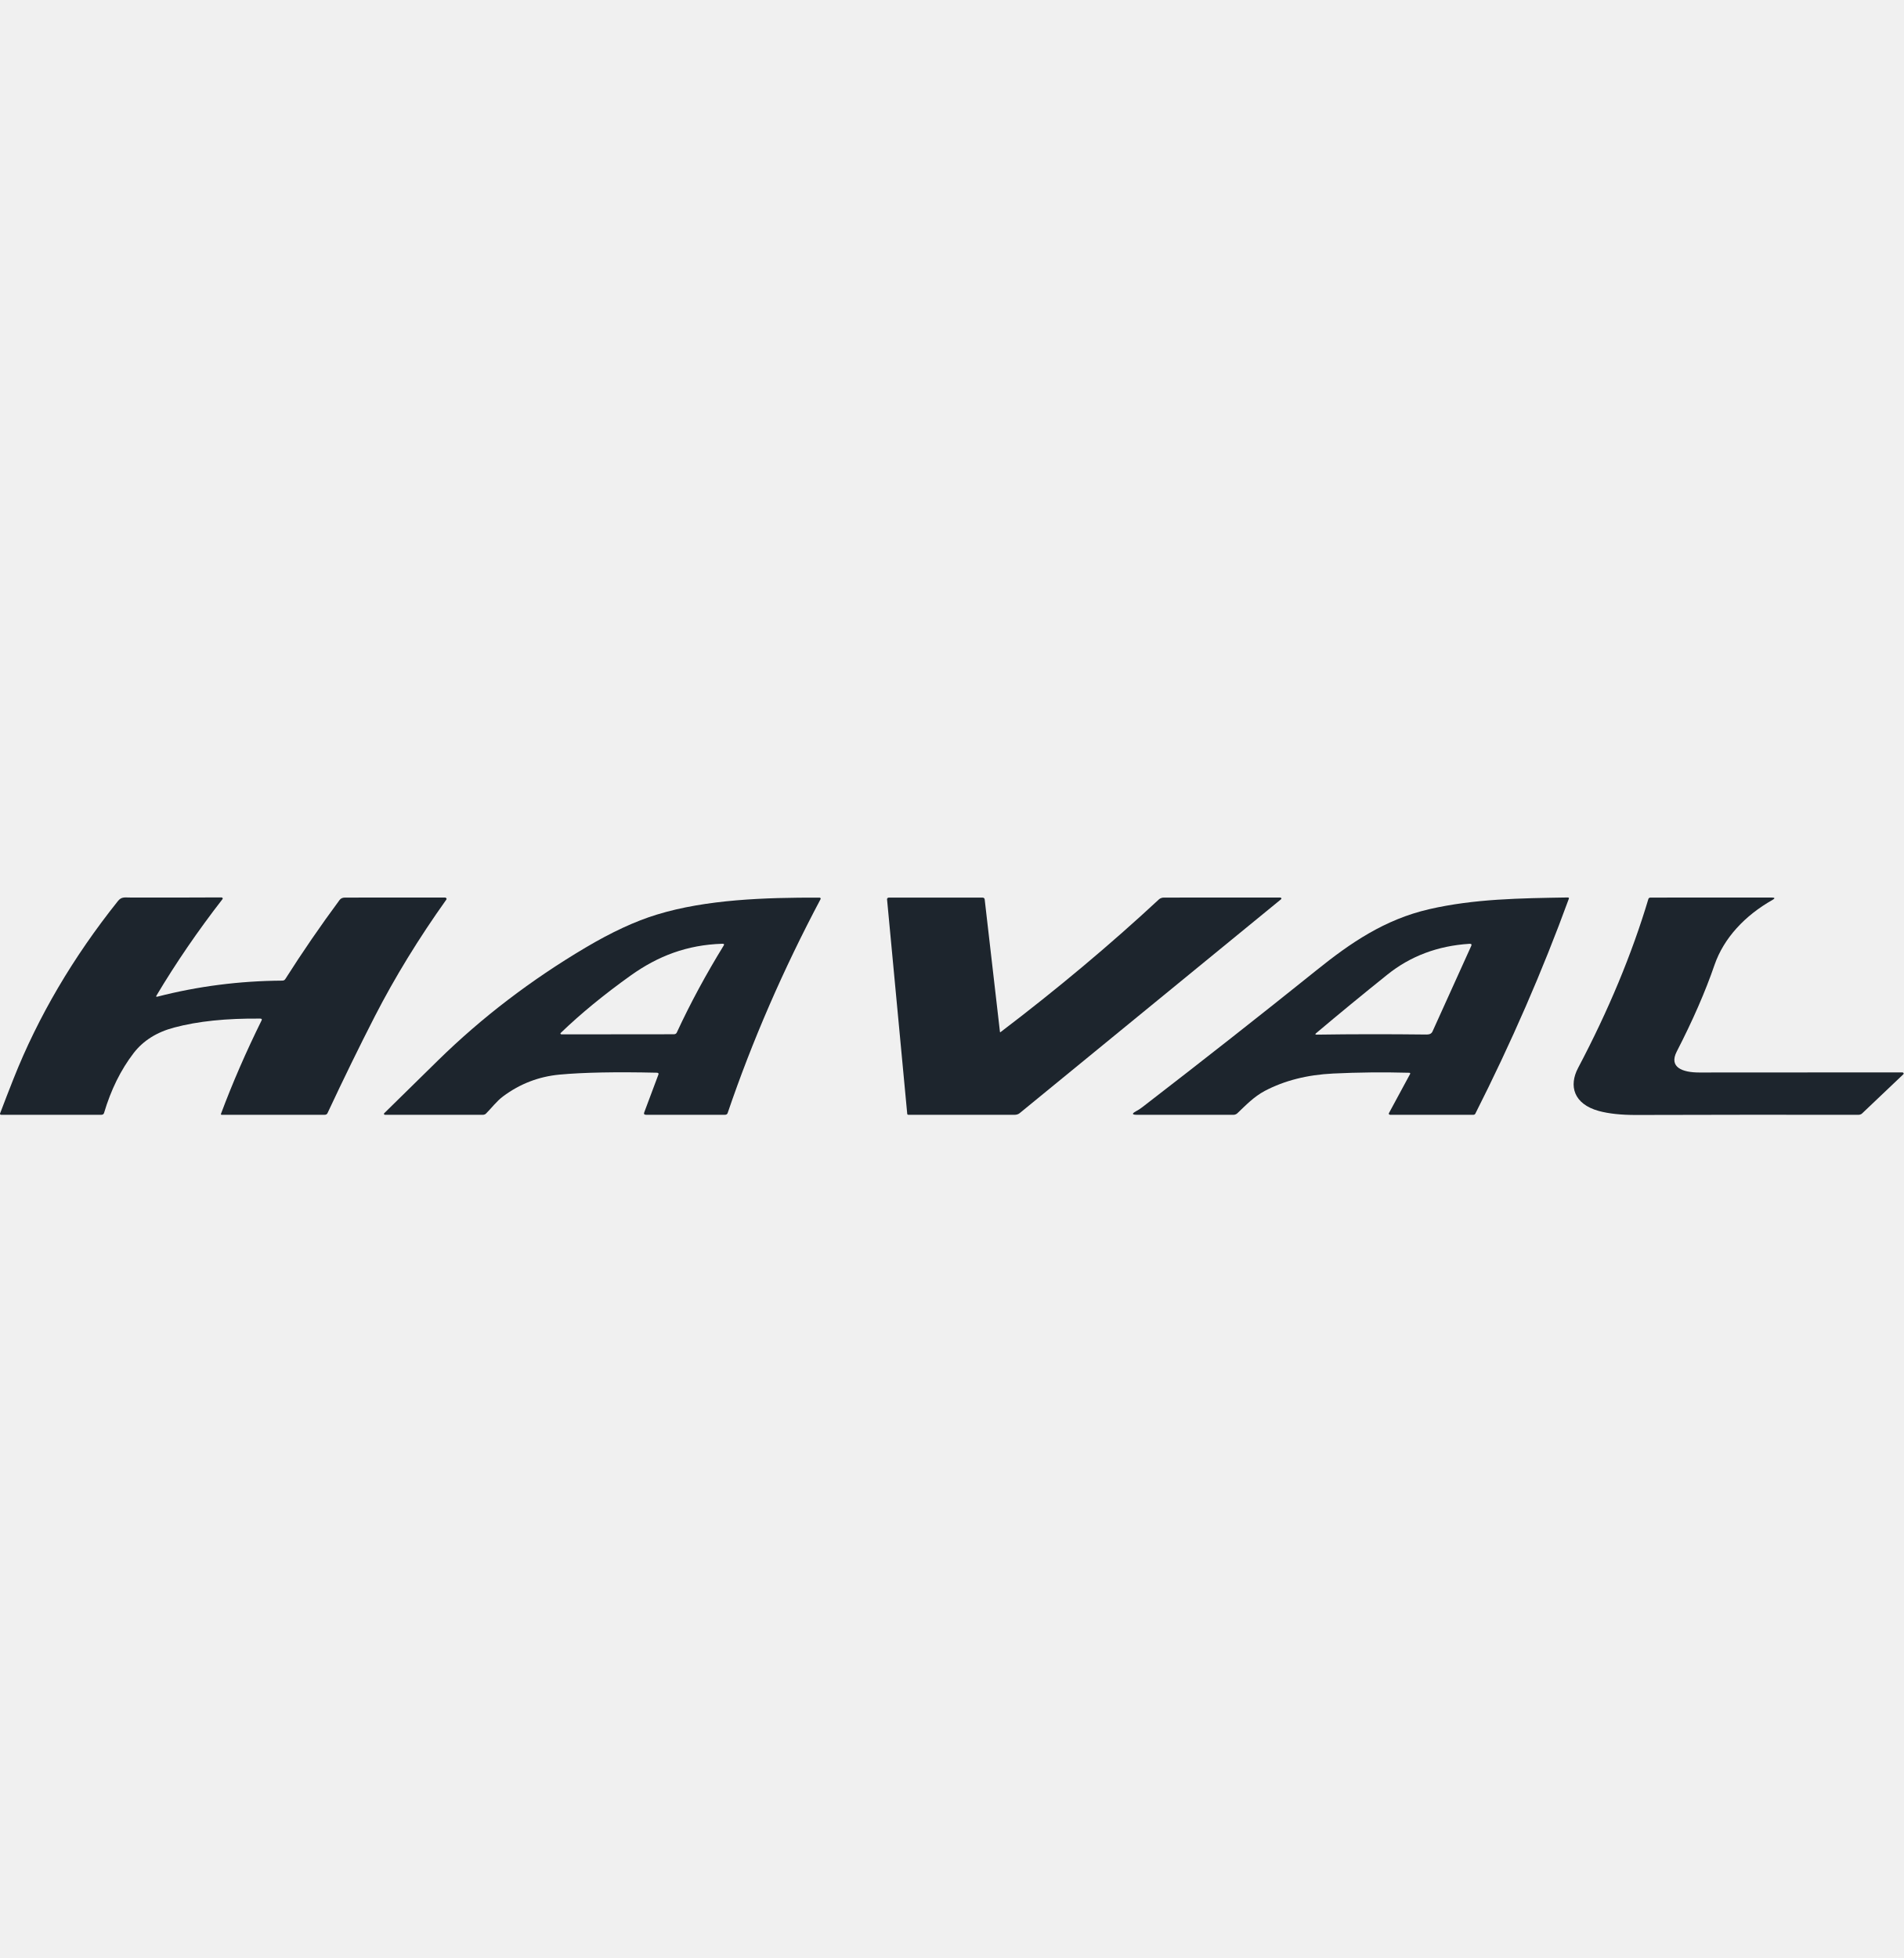
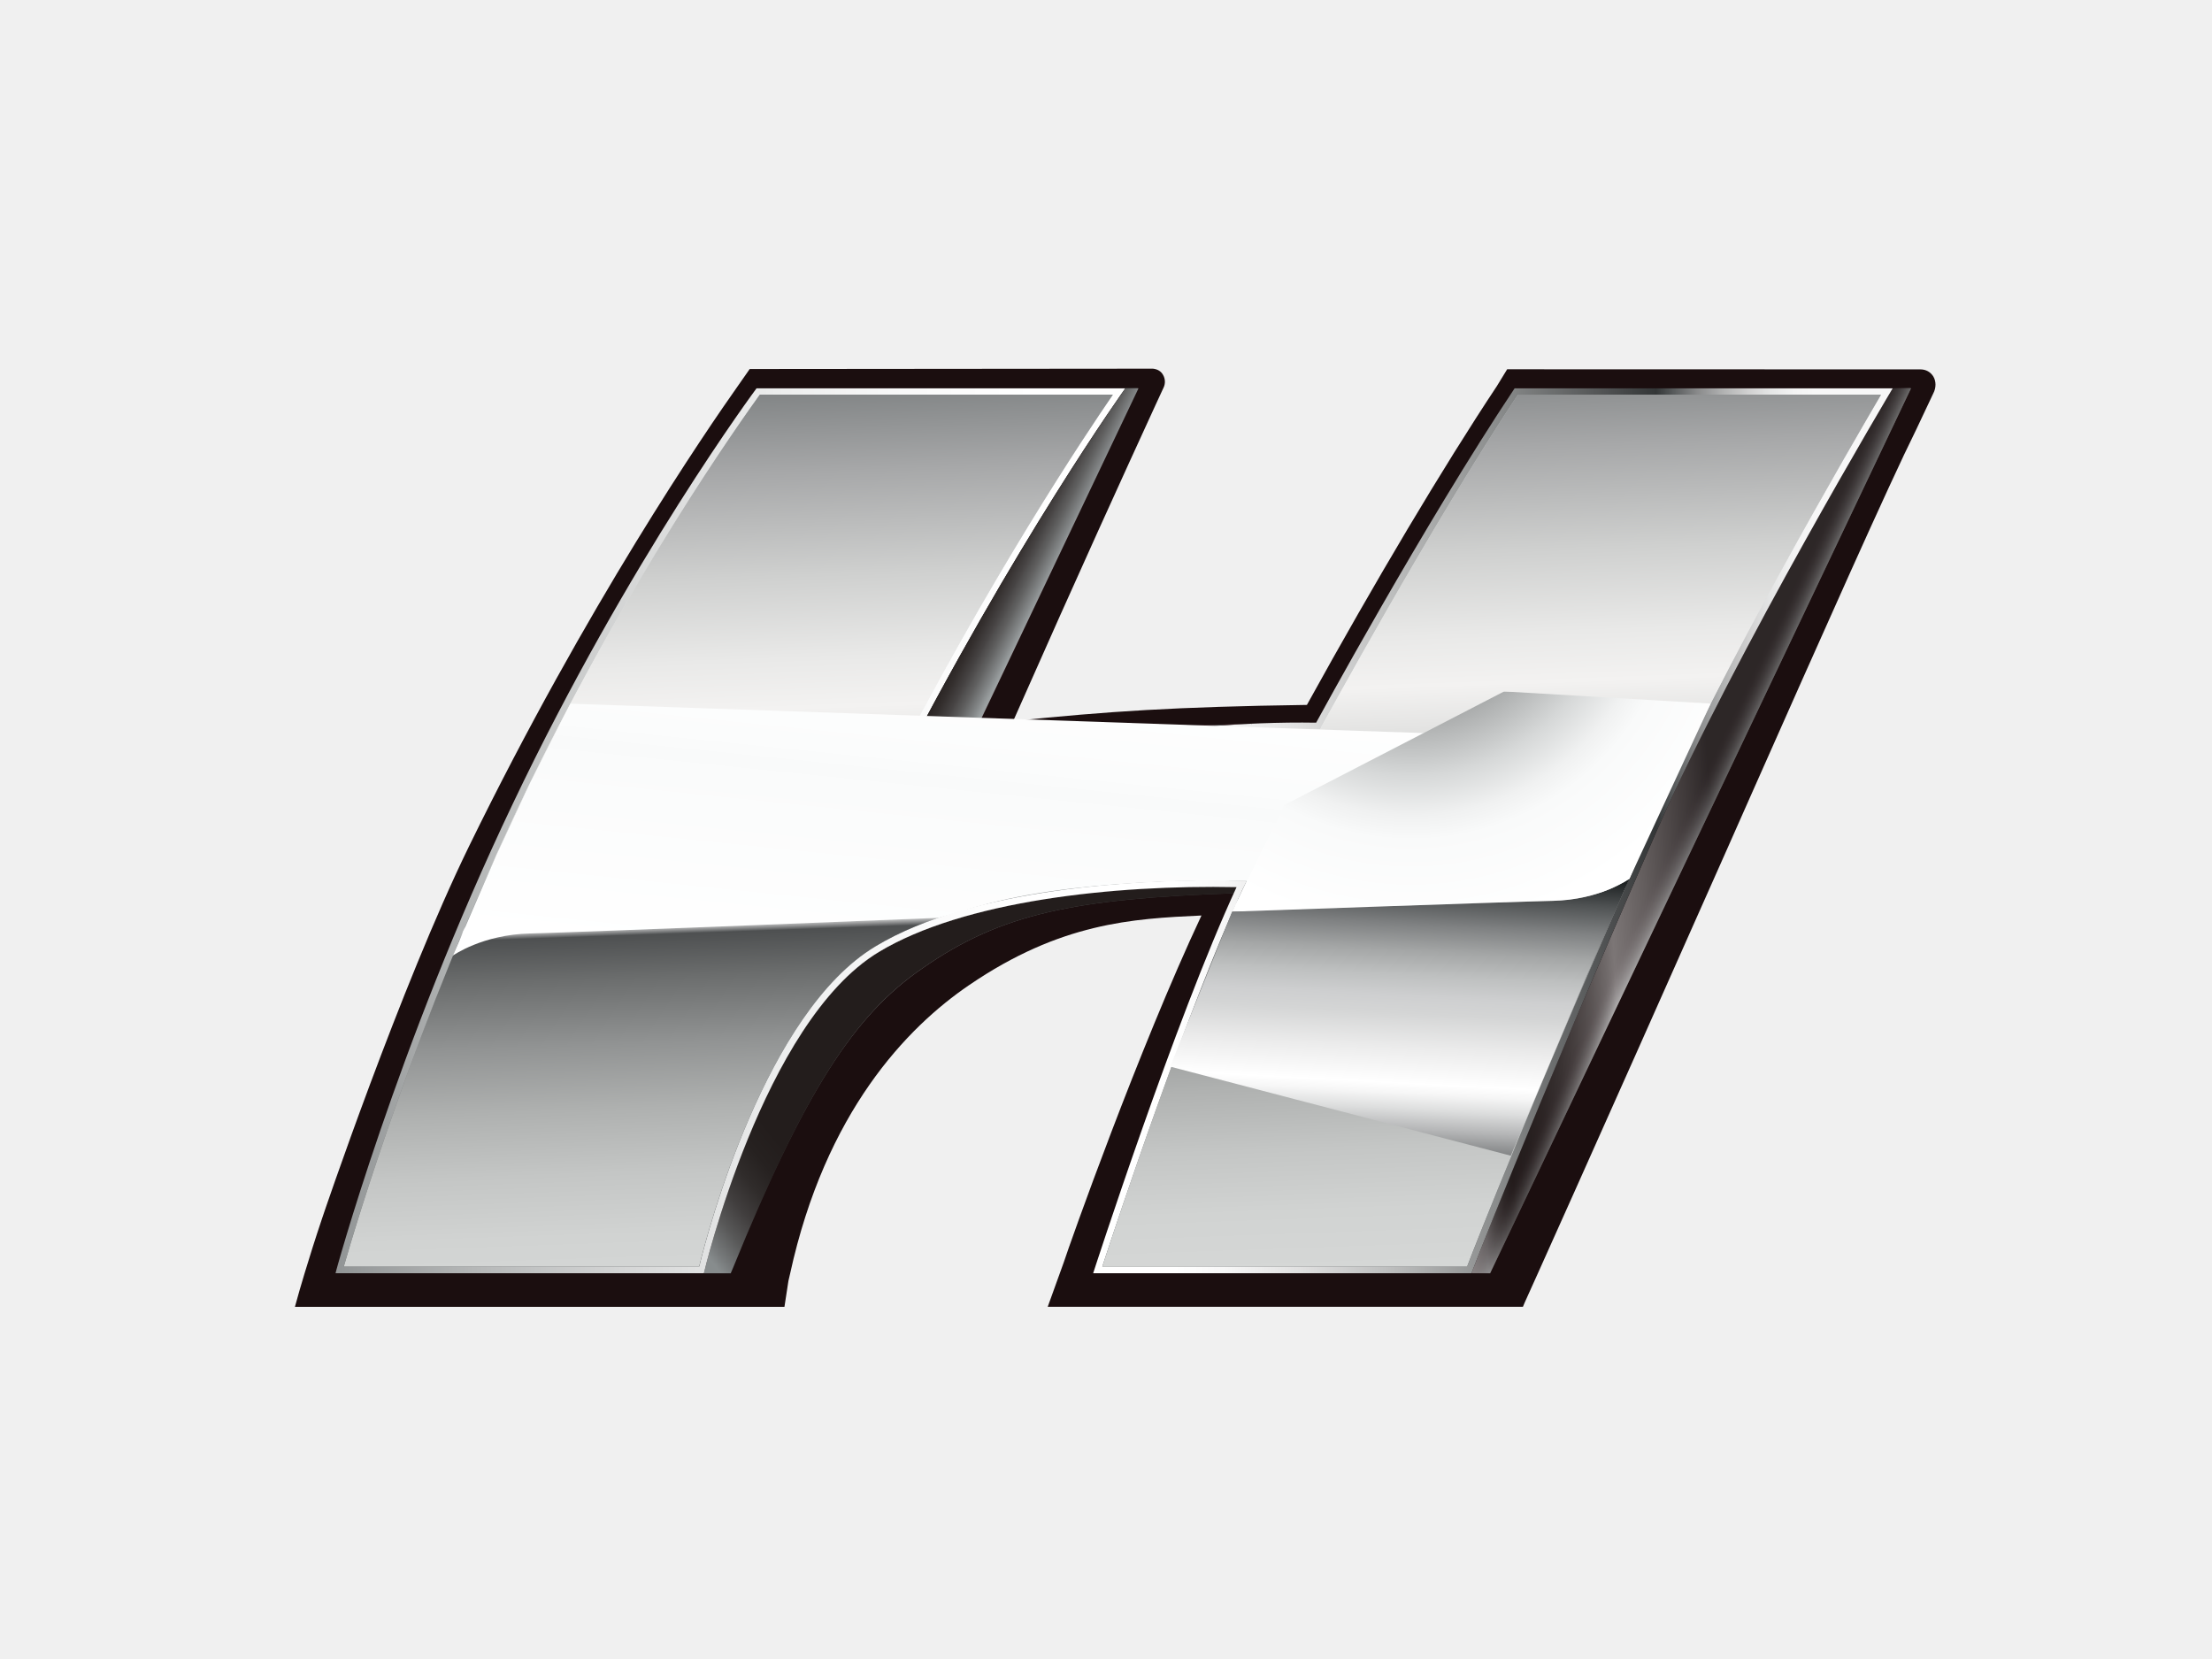
- <svg xmlns="http://www.w3.org/2000/svg" width="35" height="36" viewBox="0 0 35 36" fill="none">
-   <path d="M2.897 18.324C3.639 18.133 4.403 18.035 5.188 18.03C5.214 18.03 5.233 18.021 5.245 18.002C5.558 17.509 5.891 17.024 6.243 16.548C6.265 16.518 6.298 16.503 6.342 16.503L8.18 16.502C8.185 16.502 8.19 16.503 8.195 16.506C8.2 16.508 8.204 16.511 8.206 16.515C8.209 16.518 8.21 16.522 8.211 16.527C8.211 16.531 8.209 16.535 8.207 16.539C7.696 17.256 7.259 17.971 6.894 18.681C6.606 19.243 6.315 19.839 6.021 20.467C6.012 20.487 5.993 20.497 5.966 20.497H4.076L4.07 20.496L4.064 20.492L4.062 20.487L4.062 20.481C4.275 19.911 4.525 19.337 4.81 18.76C4.82 18.739 4.812 18.729 4.784 18.728C4.164 18.722 3.637 18.776 3.204 18.892C2.881 18.977 2.633 19.134 2.457 19.362C2.22 19.671 2.039 20.038 1.913 20.463C1.907 20.485 1.889 20.497 1.859 20.497H0.023C0.019 20.497 0.016 20.496 0.013 20.495C0.009 20.494 0.007 20.492 0.004 20.49C0.002 20.487 0.001 20.485 0 20.482C-0 20.479 -2.86951e-05 20.476 0.001 20.473C0.08 20.264 0.162 20.052 0.247 19.838C0.701 18.692 1.342 17.602 2.168 16.567C2.235 16.485 2.289 16.502 2.395 16.502C2.928 16.504 3.487 16.503 4.071 16.5C4.075 16.5 4.079 16.501 4.083 16.503C4.087 16.505 4.09 16.507 4.092 16.51C4.094 16.513 4.095 16.517 4.095 16.52C4.095 16.524 4.094 16.527 4.092 16.53C3.64 17.112 3.235 17.704 2.876 18.306C2.865 18.324 2.872 18.33 2.897 18.324Z" fill="#1D252D" />
-   <path d="M18.385 18.974L18.387 18.977L18.389 18.978L18.392 18.979L18.395 18.977C19.439 18.184 20.41 17.37 21.309 16.535C21.32 16.525 21.333 16.517 21.349 16.512C21.364 16.506 21.38 16.503 21.396 16.503L23.536 16.502C23.541 16.502 23.545 16.503 23.549 16.505C23.553 16.507 23.556 16.51 23.558 16.514C23.56 16.517 23.56 16.521 23.56 16.524C23.559 16.528 23.557 16.532 23.553 16.534L18.748 20.466C18.736 20.476 18.722 20.484 18.706 20.489C18.69 20.494 18.673 20.497 18.656 20.497H16.704C16.689 20.497 16.681 20.491 16.68 20.478L16.309 16.535C16.308 16.531 16.309 16.527 16.311 16.523C16.312 16.519 16.315 16.515 16.318 16.512C16.322 16.509 16.326 16.507 16.331 16.505C16.335 16.504 16.34 16.503 16.346 16.503H18.059C18.086 16.503 18.101 16.514 18.104 16.536L18.385 18.974Z" fill="#1D252D" />
-   <path d="M31.523 17.74C31.355 18.23 31.123 18.761 30.828 19.334C30.679 19.624 30.933 19.719 31.241 19.719C32.464 19.719 33.708 19.718 34.974 19.717C34.979 19.717 34.984 19.718 34.988 19.721C34.992 19.723 34.996 19.726 34.998 19.729C35 19.733 35 19.737 35 19.741C34.999 19.745 34.997 19.748 34.994 19.752L34.236 20.472C34.228 20.48 34.218 20.486 34.206 20.49C34.194 20.495 34.182 20.497 34.169 20.497C32.817 20.495 31.456 20.496 30.086 20.5C29.808 20.501 29.578 20.476 29.397 20.427C28.931 20.299 28.841 19.964 29.014 19.636C29.573 18.577 30.004 17.541 30.307 16.528C30.309 16.52 30.314 16.514 30.321 16.51C30.328 16.505 30.337 16.503 30.346 16.503L32.569 16.502C32.635 16.502 32.641 16.517 32.587 16.547C32.081 16.833 31.694 17.247 31.523 17.74Z" fill="#1D252D" />
-   <path d="M12.074 19.723C11.326 19.706 10.73 19.717 10.286 19.758C9.905 19.794 9.559 19.927 9.248 20.159C9.129 20.248 9.039 20.371 8.935 20.475C8.92 20.489 8.9 20.497 8.876 20.497H7.08C7.076 20.497 7.072 20.496 7.068 20.494C7.065 20.493 7.062 20.49 7.06 20.487C7.059 20.485 7.058 20.481 7.059 20.478C7.059 20.475 7.061 20.472 7.063 20.469C7.393 20.145 7.724 19.82 8.057 19.493C8.857 18.709 9.76 18.019 10.767 17.422C11.244 17.139 11.68 16.937 12.076 16.816C12.989 16.536 14.071 16.501 15.064 16.504C15.068 16.503 15.072 16.504 15.076 16.506C15.08 16.507 15.083 16.51 15.085 16.512C15.087 16.515 15.089 16.518 15.089 16.522C15.089 16.525 15.089 16.528 15.087 16.531C14.399 17.828 13.829 19.14 13.378 20.465C13.371 20.486 13.353 20.497 13.325 20.497H11.883C11.846 20.497 11.833 20.483 11.844 20.454L12.105 19.758C12.114 19.735 12.104 19.724 12.074 19.723ZM12.442 18.987C12.698 18.434 12.984 17.909 13.306 17.384C13.32 17.362 13.311 17.351 13.28 17.352C12.629 17.372 12.096 17.579 11.598 17.934C11.104 18.287 10.674 18.64 10.309 18.992C10.306 18.994 10.305 18.997 10.304 19C10.304 19.003 10.304 19.006 10.306 19.009C10.307 19.011 10.31 19.014 10.313 19.015C10.316 19.017 10.32 19.018 10.324 19.018L12.39 19.016C12.401 19.016 12.412 19.013 12.422 19.008C12.431 19.003 12.438 18.995 12.442 18.987Z" fill="#1D252D" />
-   <path d="M25.911 19.724C25.433 19.711 24.966 19.716 24.511 19.738C24.035 19.761 23.616 19.867 23.255 20.057C23.053 20.164 22.903 20.323 22.747 20.471C22.738 20.479 22.727 20.485 22.715 20.49C22.703 20.495 22.69 20.497 22.677 20.497L20.906 20.497C20.813 20.497 20.805 20.477 20.882 20.434C20.925 20.412 20.966 20.385 21.007 20.353C22.112 19.501 23.179 18.663 24.207 17.837C24.823 17.342 25.452 16.906 26.279 16.716C27.107 16.526 27.944 16.515 28.822 16.501C28.843 16.501 28.85 16.509 28.844 16.525C28.359 17.853 27.785 19.171 27.124 20.478C27.121 20.483 27.116 20.488 27.109 20.492C27.103 20.495 27.095 20.497 27.087 20.497H25.56C25.556 20.497 25.551 20.496 25.548 20.494C25.544 20.493 25.541 20.49 25.538 20.487C25.536 20.484 25.534 20.481 25.534 20.477C25.534 20.474 25.534 20.47 25.536 20.467L25.927 19.744C25.928 19.742 25.929 19.739 25.928 19.737C25.928 19.735 25.927 19.733 25.926 19.731C25.924 19.729 25.922 19.727 25.92 19.726C25.917 19.725 25.914 19.724 25.911 19.724ZM26.339 18.962L27.05 17.391C27.063 17.363 27.05 17.35 27.014 17.353C26.434 17.39 25.932 17.579 25.507 17.92C25.051 18.286 24.615 18.644 24.197 18.997C24.176 19.014 24.18 19.023 24.211 19.023C24.869 19.013 25.543 19.013 26.233 19.021C26.287 19.021 26.322 19.002 26.339 18.962Z" fill="#1D252D" />
+ <svg xmlns="http://www.w3.org/2000/svg" width="120" height="90" viewBox="0 0 120 90" fill="none">
+   <path d="M94.989 43.139C98.817 34.511 102.437 26.359 103.962 23.287L104.882 21.337C105.039 21.038 105.039 20.686 104.882 20.424C104.732 20.183 104.485 20.039 104.184 20.039L81.763 20.033L81.209 20.939C78.288 25.341 74.636 31.472 70.899 38.241C63.706 38.345 60.144 38.587 54.966 39.114C58.657 30.767 60.978 25.7 62.688 21.969L63.125 21.024C63.23 20.802 63.216 20.542 63.092 20.333C62.988 20.144 62.799 20.026 62.545 20H62.362L40.672 20.019L40.079 20.867C38.266 23.43 31.843 32.814 25.451 45.897C21.708 53.566 17.521 65.95 17.481 66.075C16.725 68.318 16.151 70.334 16.151 70.353L16 70.895H42.556L42.771 69.492C42.79 69.401 42.823 69.27 42.862 69.101C44.78 60.323 49.201 55.738 52.573 53.442C57.535 50.058 61.429 49.836 65.179 49.666C61.781 56.899 58.038 67.47 57.711 68.475L56.838 70.894H82.617L82.722 70.645C82.761 70.567 86.29 62.742 93.678 46.099L94.989 43.139Z" fill="#1B0E0F" />
+   <path fill-rule="evenodd" clip-rule="evenodd" d="M58.815 69.419L58.965 68.962C59.011 68.826 63.12 56.18 66.38 48.824C57.837 49.157 54.172 50.076 50.253 52.809C46.555 55.313 43.914 59.539 40.086 68.937L39.877 69.419H17.729L17.852 68.975C17.879 68.852 21.244 56.591 27.491 43.457C33.746 30.316 40.691 20.951 40.757 20.854L40.867 20.717H62.33L62.081 21.206C62.023 21.349 55.912 34.203 53.166 39.968C57.412 39.277 63.445 39.016 67.885 38.905C68.805 38.865 69.712 38.852 70.585 38.852H71.198C71.994 37.379 77.342 27.642 81.861 20.866L81.972 20.717H104.243L81.045 69.42H58.815V69.419Z" fill="#1B0E0F" />
+   <path fill-rule="evenodd" clip-rule="evenodd" d="M60.305 69.076C60.305 69.076 64.596 55.655 67.935 48.429C58.661 48.703 54.475 49.42 50.06 52.518C46.297 55.081 43.604 59.333 39.756 68.802L39.645 69.077H19.188C19.188 69.077 22.5 56.868 28.82 43.61C35.126 30.345 42.039 21.059 42.039 21.059H61.767C61.767 21.059 55.154 34.957 52.565 40.421C58.898 39.28 70.226 39.209 72.352 39.202C72.352 39.202 78.234 28.441 83.158 21.059H103.675L80.83 69.077H60.305V69.076Z" fill="#1B0E0F" />
+   <mask id="mask0_781_2205" style="mask-type:luminance" maskUnits="userSpaceOnUse" x="38" y="48" width="30" height="22">
+     <path d="M47.668 51.649C41.473 55.393 38.277 68.703 38.193 69.069V69.075H39.64L39.758 68.801C43.612 59.332 46.292 55.079 50.062 52.517C54.313 49.543 58.364 48.754 66.927 48.461C66.985 48.343 67.025 48.233 67.083 48.128C66.633 48.122 66.17 48.115 65.707 48.115C59.355 48.114 51.973 49.047 47.668 51.649Z" fill="white" />
+   </mask>
+   <g mask="url(#mask0_781_2205)">
+     <path d="M33.83 49.065L65.772 42.101L71.446 68.123L39.504 75.088L33.83 49.065Z" fill="url(#paint0_linear_781_2205)" />
+   </g>
+   <mask id="mask1_781_2205" style="mask-type:luminance" maskUnits="userSpaceOnUse" x="38" y="48" width="30" height="22">
+     <path d="M47.668 51.649C41.44 55.412 38.245 68.84 38.186 69.074H38.193H39.64L39.758 68.8C43.612 59.331 46.292 55.078 50.062 52.516C54.313 49.543 58.364 48.753 66.927 48.46C66.985 48.343 67.025 48.232 67.083 48.127C66.633 48.121 66.17 48.114 65.707 48.114C59.355 48.114 51.973 49.047 47.668 51.649Z" fill="white" />
+   </mask>
+   <g mask="url(#mask1_781_2205)">
+     <path d="M27.966 56.274L55.834 34.025L77.303 60.915L49.436 83.164L27.966 56.274Z" fill="url(#paint1_linear_781_2205)" />
+   </g>
+   <mask id="mask2_781_2205" style="mask-type:luminance" maskUnits="userSpaceOnUse" x="48" y="21" width="20" height="22">
+     <path d="M61.057 21.056C61.057 21.056 55.077 29.384 48.367 42.518C52.645 41.071 60.705 39.584 67.879 39.264C63.412 39.368 56.844 39.655 52.553 40.418C55.149 34.959 61.769 21.056 61.769 21.056H61.057Z" fill="white" />
+   </mask>
+   <g mask="url(#mask2_781_2205)">
+     <path d="M53.321 12.564L77.22 26.505L62.924 51.011L39.025 37.07L53.321 12.564Z" fill="url(#paint2_linear_781_2205)" />
+   </g>
+   <mask id="mask3_781_2205" style="mask-type:luminance" maskUnits="userSpaceOnUse" x="79" y="21" width="25" height="49">
+     <path d="M102.684 21.056C102.684 21.056 94.187 35.286 89.882 45.062C82.657 61.607 79.826 69.074 79.826 69.074H80.837L103.676 21.056H102.684V21.056Z" fill="white" />
+   </mask>
+   <g mask="url(#mask3_781_2205)">
+     <path d="M84.169 11.852L122.208 29.801L99.332 78.279L61.294 60.329L84.169 11.852Z" fill="url(#paint3_linear_781_2205)" />
+   </g>
+   <g opacity="0.5">
+     <mask id="mask4_781_2205" style="mask-type:luminance" maskUnits="userSpaceOnUse" x="79" y="21" width="25" height="49">
+       <path d="M103.682 21.056H79.826V69.074H103.682V21.056Z" fill="white" />
+     </mask>
+     <g mask="url(#mask4_781_2205)">
+       <mask id="mask5_781_2205" style="mask-type:luminance" maskUnits="userSpaceOnUse" x="79" y="21" width="25" height="49">
+         <path d="M102.684 21.056C102.684 21.056 94.187 35.286 89.882 45.062C82.657 61.607 79.826 69.074 79.826 69.074H80.837L103.676 21.056H102.684V21.056Z" fill="white" />
+       </mask>
+       <g mask="url(#mask5_781_2205)">
+         <path d="M77.08 21.214L103.597 19.692L106.422 68.917L79.904 70.438L77.08 21.214Z" fill="url(#paint4_linear_781_2205)" />
+       </g>
+     </g>
+   </g>
+   <mask id="mask6_781_2205" style="mask-type:luminance" maskUnits="userSpaceOnUse" x="18" y="21" width="85" height="49">
+     <path d="M82.174 21.056C77.25 28.445 71.4 39.205 71.4 39.205C63.529 39.075 53.375 40.836 48.366 42.518C55.077 29.384 61.056 21.056 61.056 21.056H41.049C41.049 21.056 34.13 30.343 27.817 43.607C21.491 56.866 18.198 69.074 18.198 69.074H38.186C38.186 69.074 41.388 55.444 47.668 51.649C52.292 48.858 60.45 47.991 67.083 48.127C63.73 55.373 59.303 69.074 59.303 69.074H79.826C79.826 69.074 82.657 61.607 89.882 45.062C94.187 35.286 102.684 21.056 102.684 21.056H82.174V21.056Z" fill="white" />
+   </mask>
+   <g mask="url(#mask6_781_2205)">
+     <path d="M102.684 21.056H18.198V69.074H102.684V21.056Z" fill="url(#paint5_linear_781_2205)" />
+   </g>
+   <mask id="mask7_781_2205" style="mask-type:luminance" maskUnits="userSpaceOnUse" x="18" y="21" width="85" height="48">
+     <path d="M82.343 21.415C77.524 28.686 71.785 39.265 71.714 39.376L71.622 39.571L71.4 39.558H70.559C62.858 39.558 53.297 41.241 48.49 42.852L47.669 43.139L48.041 42.356C53.728 31.27 58.932 23.515 60.373 21.415H41.219C40.338 22.641 33.941 31.556 28.137 43.765C22.573 55.445 19.313 66.401 18.648 68.716H37.932C38.408 66.714 41.558 54.916 47.486 51.349C52.84 48.108 61.997 47.762 65.694 47.762C66.163 47.762 66.633 47.762 67.096 47.775L67.631 47.794L67.396 48.271C64.455 54.669 60.594 66.264 59.799 68.716H79.591C80.113 67.34 83.1 59.73 89.576 44.925C93.339 36.31 100.473 24.102 102.045 21.415H82.343Z" fill="white" />
+   </mask>
+   <g mask="url(#mask7_781_2205)">
+     <path d="M102.044 21.415H18.647V68.716H102.044V21.415Z" fill="url(#paint6_linear_781_2205)" />
+   </g>
+   <mask id="mask8_781_2205" style="mask-type:luminance" maskUnits="userSpaceOnUse" x="18" y="21" width="85" height="48">
+     <path d="M82.343 21.408C77.524 28.686 71.785 39.264 71.714 39.368L71.622 39.564L71.4 39.544H70.559C62.858 39.544 53.297 41.24 48.49 42.838L47.669 43.131L48.041 42.356C53.728 31.263 58.932 23.503 60.373 21.409H41.219C40.338 22.642 33.941 31.544 28.137 43.765C22.587 55.425 19.326 66.362 18.654 68.697V68.709H37.931C38.407 66.701 41.557 54.903 47.485 51.343C52.839 48.108 61.996 47.756 65.693 47.756C66.162 47.756 66.633 47.756 67.096 47.775L67.63 47.788L67.395 48.27C64.454 54.661 60.593 66.256 59.798 68.709H79.591C80.112 67.333 83.099 59.715 89.575 44.925C93.338 36.297 100.473 24.101 102.045 21.408H82.343V21.408Z" fill="white" />
+   </mask>
+   <g mask="url(#mask8_781_2205)">
+     <path d="M101.944 18.5L103.695 68.651L18.756 71.618L17.005 21.466L101.944 18.5Z" fill="url(#paint7_linear_781_2205)" />
+   </g>
+   <mask id="mask9_781_2205" style="mask-type:luminance" maskUnits="userSpaceOnUse" x="48" y="39" width="20" height="4">
+     <path d="M52.553 40.419C52.56 40.419 52.56 40.419 52.56 40.419C52.56 40.419 52.56 40.419 52.553 40.419ZM52.553 40.419L48.367 42.519C52.645 41.072 60.705 39.585 67.879 39.265C63.411 39.368 56.844 39.655 52.553 40.419Z" fill="white" />
+   </mask>
+   <g mask="url(#mask9_781_2205)">
+     <path d="M67.871 38.87L67.944 42.517L48.374 42.913L48.3 39.266L67.871 38.87Z" fill="url(#paint8_linear_781_2205)" />
+   </g>
+   <mask id="mask10_781_2205" style="mask-type:luminance" maskUnits="userSpaceOnUse" x="48" y="21" width="14" height="22">
+     <path d="M61.057 21.056C61.057 21.056 55.077 29.384 48.367 42.518L52.553 40.418C55.181 34.901 61.769 21.056 61.769 21.056H61.057Z" fill="white" />
+   </mask>
+   <g mask="url(#mask10_781_2205)">
+     <path d="M51.107 15.651L70.424 25.444L59.028 47.923L39.711 38.131L51.107 15.651Z" fill="url(#paint9_linear_781_2205)" />
+   </g>
+   <mask id="mask11_781_2205" style="mask-type:luminance" maskUnits="userSpaceOnUse" x="24" y="38" width="68" height="14">
+     <path d="M28.736 42.519L26.93 46.38L24.57 51.839C24.57 51.839 26.18 50.697 28.756 50.639C31.346 50.58 50.91 49.791 50.91 49.791C50.91 49.791 53.023 49.171 53.558 49.035C59.316 47.508 67.631 47.795 67.631 47.795L67.083 48.976L85.305 48.435C85.305 48.435 86.355 48.461 87.215 48.272C87.457 48.174 87.829 47.998 88.396 47.672C88.585 47.202 89.146 45.911 89.818 44.371C90.294 43.237 91.755 40.269 91.755 40.269L30.942 38.176L28.736 42.519Z" fill="white" />
+   </mask>
+   <g mask="url(#mask11_781_2205)">
+     <path d="M93.15 38.32L91.046 58.702L23.174 51.694L25.279 31.311L93.15 38.32Z" fill="url(#paint10_linear_781_2205)" />
+   </g>
+   <mask id="mask12_781_2205" style="mask-type:luminance" maskUnits="userSpaceOnUse" x="63" y="47" width="26" height="16">
+     <path d="M84.241 48.871C81.665 48.929 66.841 49.457 66.841 49.457L63.483 57.863L81.958 62.696L86.061 52.979L88.395 47.671C88.395 47.671 86.824 48.812 84.241 48.871Z" fill="white" />
+   </mask>
+   <g mask="url(#mask12_781_2205)">
+     <path d="M62.695 62.655L63.552 46.364L89.184 47.712L88.327 64.003L62.695 62.655Z" fill="url(#paint11_linear_781_2205)" />
+   </g>
+   <mask id="mask13_781_2205" style="mask-type:luminance" maskUnits="userSpaceOnUse" x="66" y="37" width="27" height="13">
+     <path d="M92.804 37.51H66.842V49.457H92.804V37.51Z" fill="white" />
+   </mask>
+   <g mask="url(#mask13_781_2205)">
+     <mask id="mask14_781_2205" style="mask-type:luminance" maskUnits="userSpaceOnUse" x="66" y="37" width="27" height="13">
+       <path d="M69.685 43.667L66.841 49.458C66.926 49.458 81.671 48.93 84.247 48.871C86.823 48.813 88.395 47.672 88.395 47.672L92.803 38.169L81.599 37.51L69.685 43.667Z" fill="white" />
+     </mask>
+     <g mask="url(#mask14_781_2205)">
+       <path d="M83.289 25L98.561 45.079L76.357 61.967L61.085 41.889L83.289 25Z" fill="url(#paint12_radial_781_2205)" />
+     </g>
+   </g>
+   <defs>
+     <linearGradient id="paint0_linear_781_2205" x1="31.99" y1="63.112" x2="66.464" y2="55.596" gradientUnits="userSpaceOnUse">
+       <stop stop-color="#E7E7E7" />
+       <stop offset="0.008" stop-color="#E7E7E7" />
+       <stop offset="0.047" stop-color="#878C8D" />
+       <stop offset="0.057" stop-color="#76797A" />
+       <stop offset="0.078" stop-color="#585858" />
+       <stop offset="0.099" stop-color="#413E3E" />
+       <stop offset="0.12" stop-color="#302C2B" />
+       <stop offset="0.142" stop-color="#262120" />
+       <stop offset="0.165" stop-color="#231D1C" />
+       <stop offset="0.219" stop-color="#272120" />
+       <stop offset="0.276" stop-color="#332E2D" />
+       <stop offset="0.336" stop-color="#464343" />
+       <stop offset="0.396" stop-color="#616161" />
+       <stop offset="0.457" stop-color="#838687" />
+       <stop offset="0.493" stop-color="#9BA0A1" />
+       <stop offset="0.618" stop-color="#7D8081" />
+       <stop offset="0.781" stop-color="#5B5D5E" />
+       <stop offset="0.914" stop-color="#474748" />
+       <stop offset="1" stop-color="#3F3F40" />
+     </linearGradient>
+     <linearGradient id="paint1_linear_781_2205" x1="38.137" y1="70.167" x2="64.66" y2="48.99" gradientUnits="userSpaceOnUse">
+       <stop stop-color="#878C8D" />
+       <stop offset="0.043" stop-color="#878C8D" />
+       <stop offset="0.06" stop-color="#76797A" />
+       <stop offset="0.095" stop-color="#585858" />
+       <stop offset="0.131" stop-color="#413E3E" />
+       <stop offset="0.168" stop-color="#302C2B" />
+       <stop offset="0.206" stop-color="#262120" />
+       <stop offset="0.247" stop-color="#231D1C" />
+       <stop offset="1" stop-color="#231D1C" />
+     </linearGradient>
+     <linearGradient id="paint2_linear_781_2205" x1="54.983" y1="29.946" x2="63.08" y2="34.67" gradientUnits="userSpaceOnUse">
+       <stop />
+       <stop offset="0.091" stop-color="#060001" />
+       <stop offset="0.209" stop-color="#160004" />
+       <stop offset="0.341" stop-color="#30000A" />
+       <stop offset="0.369" stop-color="#37000B" />
+       <stop offset="1" stop-color="#37000B" />
+     </linearGradient>
+     <linearGradient id="paint3_linear_781_2205" x1="89.996" y1="44.249" x2="94.081" y2="46.177" gradientUnits="userSpaceOnUse">
+       <stop stop-color="#1B0E0F" />
+       <stop offset="0.291" stop-color="#1B0E0F" />
+       <stop offset="0.333" stop-color="#1F1213" />
+       <stop offset="0.378" stop-color="#2B1F20" />
+       <stop offset="0.425" stop-color="#3F3536" />
+       <stop offset="0.473" stop-color="#5B5354" />
+       <stop offset="0.521" stop-color="#7E7A7A" />
+       <stop offset="0.57" stop-color="#A9A9A9" />
+       <stop offset="0.605" stop-color="#CCCFCE" />
+       <stop offset="0.635" stop-color="#C4C7C7" />
+       <stop offset="0.688" stop-color="#B9BDBD" />
+       <stop offset="0.702" stop-color="#B2B6B6" />
+       <stop offset="0.8" stop-color="#818383" />
+       <stop offset="0.886" stop-color="#5D5E5F" />
+       <stop offset="0.956" stop-color="#474748" />
+       <stop offset="1" stop-color="#3F3F40" />
+     </linearGradient>
+     <linearGradient id="paint4_linear_781_2205" x1="76.504" y1="45.928" x2="92.851" y2="44.99" gradientUnits="userSpaceOnUse">
+       <stop stop-color="white" />
+       <stop offset="0.115" stop-color="white" />
+       <stop offset="0.155" stop-color="#CDCFD0" />
+       <stop offset="0.178" stop-color="#AFB2B3" />
+       <stop offset="0.185" stop-color="#A0A2A3" />
+       <stop offset="0.206" stop-color="#777878" />
+       <stop offset="0.226" stop-color="#575656" />
+       <stop offset="0.244" stop-color="#403E3E" />
+       <stop offset="0.262" stop-color="#322F2F" />
+       <stop offset="0.276" stop-color="#2D2A2A" />
+       <stop offset="0.33" stop-color="#312E2E" />
+       <stop offset="0.387" stop-color="#3E3B3B" />
+       <stop offset="0.444" stop-color="#525050" />
+       <stop offset="0.503" stop-color="#6F6D6D" />
+       <stop offset="0.562" stop-color="#949393" />
+       <stop offset="0.621" stop-color="#C1C1C1" />
+       <stop offset="0.653" stop-color="#DDDDDD" />
+       <stop offset="0.761" stop-color="#AFAFAF" />
+       <stop offset="1" stop-color="#3F3F40" />
+     </linearGradient>
+     <linearGradient id="paint5_linear_781_2205" x1="18.2" y1="45.077" x2="102.685" y2="45.077" gradientUnits="userSpaceOnUse">
+       <stop stop-color="#919495" />
+       <stop offset="0.089" stop-color="#B5B7B7" />
+       <stop offset="0.187" stop-color="#D5D6D6" />
+       <stop offset="0.283" stop-color="#ECEDED" />
+       <stop offset="0.372" stop-color="#FAFAFA" />
+       <stop offset="0.449" stop-color="white" />
+       <stop offset="0.539" stop-color="white" />
+       <stop offset="0.57" stop-color="#F7F7F7" />
+       <stop offset="0.619" stop-color="#E0E0E0" />
+       <stop offset="0.68" stop-color="#BBBCBC" />
+       <stop offset="0.75" stop-color="#878989" />
+       <stop offset="0.827" stop-color="#464849" />
+       <stop offset="0.848" stop-color="#333637" />
+       <stop offset="0.86" stop-color="#5A5D5E" />
+       <stop offset="0.875" stop-color="#8A8B8C" />
+       <stop offset="0.891" stop-color="#B1B2B2" />
+       <stop offset="0.907" stop-color="#D0D0D0" />
+       <stop offset="0.922" stop-color="#E5E6E6" />
+       <stop offset="0.937" stop-color="#F3F3F3" />
+       <stop offset="0.95" stop-color="#F7F7F7" />
+       <stop offset="1" stop-color="#F7F7F7" />
+     </linearGradient>
+     <linearGradient id="paint6_linear_781_2205" x1="60.34" y1="21.12" x2="60.34" y2="68.592" gradientUnits="userSpaceOnUse">
+       <stop stop-color="#B9BCBC" />
+       <stop offset="0.297" stop-color="#E7E8E8" />
+       <stop offset="0.485" stop-color="white" />
+       <stop offset="0.529" stop-color="#E7E8E8" />
+       <stop offset="0.638" stop-color="#B0B2B3" />
+       <stop offset="0.691" stop-color="#9A9D9E" />
+       <stop offset="0.742" stop-color="#919495" />
+       <stop offset="0.825" stop-color="#797C7D" />
+       <stop offset="0.928" stop-color="#525556" />
+       <stop offset="1" stop-color="#333637" />
+     </linearGradient>
+     <linearGradient id="paint7_linear_781_2205" x1="59.476" y1="20.462" x2="61.179" y2="69.219" gradientUnits="userSpaceOnUse">
+       <stop stop-color="#808384" />
+       <stop offset="0.092" stop-color="#A6A7A8" />
+       <stop offset="0.209" stop-color="#CFD0CF" />
+       <stop offset="0.301" stop-color="#E9E9E8" />
+       <stop offset="0.356" stop-color="#F3F2F1" />
+       <stop offset="0.401" stop-color="#E4E4E3" />
+       <stop offset="0.489" stop-color="#BDBEBE" />
+       <stop offset="0.586" stop-color="#8A8E8F" />
+       <stop offset="0.587" stop-color="#AFB2B2" />
+       <stop offset="0.589" stop-color="#DADBDC" />
+       <stop offset="0.591" stop-color="#F5F5F5" />
+       <stop offset="0.591" stop-color="white" />
+       <stop offset="0.593" stop-color="#D9DADA" />
+       <stop offset="0.598" stop-color="#8F9091" />
+       <stop offset="0.601" stop-color="#606263" />
+       <stop offset="0.602" stop-color="#4E5051" />
+       <stop offset="0.649" stop-color="#6B6D6D" />
+       <stop offset="0.722" stop-color="#919393" />
+       <stop offset="0.795" stop-color="#AFB1B0" />
+       <stop offset="0.866" stop-color="#C4C6C5" />
+       <stop offset="0.935" stop-color="#D1D3D2" />
+       <stop offset="1" stop-color="#D5D7D6" />
+     </linearGradient>
+     <linearGradient id="paint8_linear_781_2205" x1="58.027" y1="36.554" x2="58.187" y2="44.474" gradientUnits="userSpaceOnUse">
+       <stop stop-color="#231D1C" />
+       <stop offset="0.106" stop-color="#272120" />
+       <stop offset="0.219" stop-color="#332E2D" />
+       <stop offset="0.336" stop-color="#464343" />
+       <stop offset="0.456" stop-color="#616161" />
+       <stop offset="0.576" stop-color="#838687" />
+       <stop offset="0.647" stop-color="#9BA0A1" />
+       <stop offset="1" stop-color="#9BA0A1" />
+     </linearGradient>
+     <linearGradient id="paint9_linear_781_2205" x1="53.498" y1="30.983" x2="61.865" y2="35.225" gradientUnits="userSpaceOnUse">
+       <stop stop-color="#231D1C" />
+       <stop offset="0.057" stop-color="#272120" />
+       <stop offset="0.118" stop-color="#332E2D" />
+       <stop offset="0.18" stop-color="#464343" />
+       <stop offset="0.245" stop-color="#616161" />
+       <stop offset="0.309" stop-color="#838687" />
+       <stop offset="0.347" stop-color="#9BA0A1" />
+       <stop offset="1" stop-color="#9BA0A1" />
+     </linearGradient>
+     <linearGradient id="paint10_linear_781_2205" x1="59.558" y1="31.63" x2="57.143" y2="55.016" gradientUnits="userSpaceOnUse">
+       <stop stop-color="#0D1113" />
+       <stop offset="0.028" stop-color="#373A3C" />
+       <stop offset="0.079" stop-color="#7D7F80" />
+       <stop offset="0.126" stop-color="#B5B6B7" />
+       <stop offset="0.165" stop-color="#DDDEDE" />
+       <stop offset="0.196" stop-color="#F6F6F6" />
+       <stop offset="0.215" stop-color="white" />
+       <stop offset="0.442" stop-color="#FBFCFC" />
+       <stop offset="0.489" stop-color="#F9FAFA" />
+       <stop offset="0.527" stop-color="#FAFBFB" />
+       <stop offset="0.949" stop-color="white" />
+       <stop offset="1" stop-color="white" />
+     </linearGradient>
+     <linearGradient id="paint11_linear_781_2205" x1="75.422" y1="64.655" x2="76.388" y2="46.292" gradientUnits="userSpaceOnUse">
+       <stop stop-color="#0D1113" />
+       <stop offset="0.042" stop-color="#373A3C" />
+       <stop offset="0.119" stop-color="#7D7F80" />
+       <stop offset="0.188" stop-color="#B5B6B7" />
+       <stop offset="0.247" stop-color="#DDDEDE" />
+       <stop offset="0.293" stop-color="#F6F6F6" />
+       <stop offset="0.322" stop-color="white" />
+       <stop offset="0.429" stop-color="#EBEBEB" />
+       <stop offset="0.53" stop-color="#D4D5D5" />
+       <stop offset="0.58" stop-color="#CECFD0" />
+       <stop offset="0.643" stop-color="#BEC0C0" />
+       <stop offset="0.714" stop-color="#A4A6A6" />
+       <stop offset="0.791" stop-color="#7F8182" />
+       <stop offset="0.872" stop-color="#505354" />
+       <stop offset="0.956" stop-color="#171B1C" />
+       <stop offset="0.969" stop-color="#0D1113" />
+       <stop offset="1" stop-color="#0D1113" />
+     </linearGradient>
+     <radialGradient id="paint12_radial_781_2205" cx="0" cy="0" r="1" gradientUnits="userSpaceOnUse" gradientTransform="translate(76.562 31.0388) rotate(52.7429) scale(26.0335)">
+       <stop stop-color="#0D1113" />
+       <stop offset="0.053" stop-color="#2A2E30" />
+       <stop offset="0.192" stop-color="#737677" />
+       <stop offset="0.317" stop-color="#ADAFAF" />
+       <stop offset="0.424" stop-color="#D6D8D8" />
+       <stop offset="0.507" stop-color="#F0F1F1" />
+       <stop offset="0.557" stop-color="#F9FAFA" />
+       <stop offset="0.745" stop-color="white" />
+       <stop offset="1" stop-color="white" />
+     </radialGradient>
+   </defs>
</svg>
